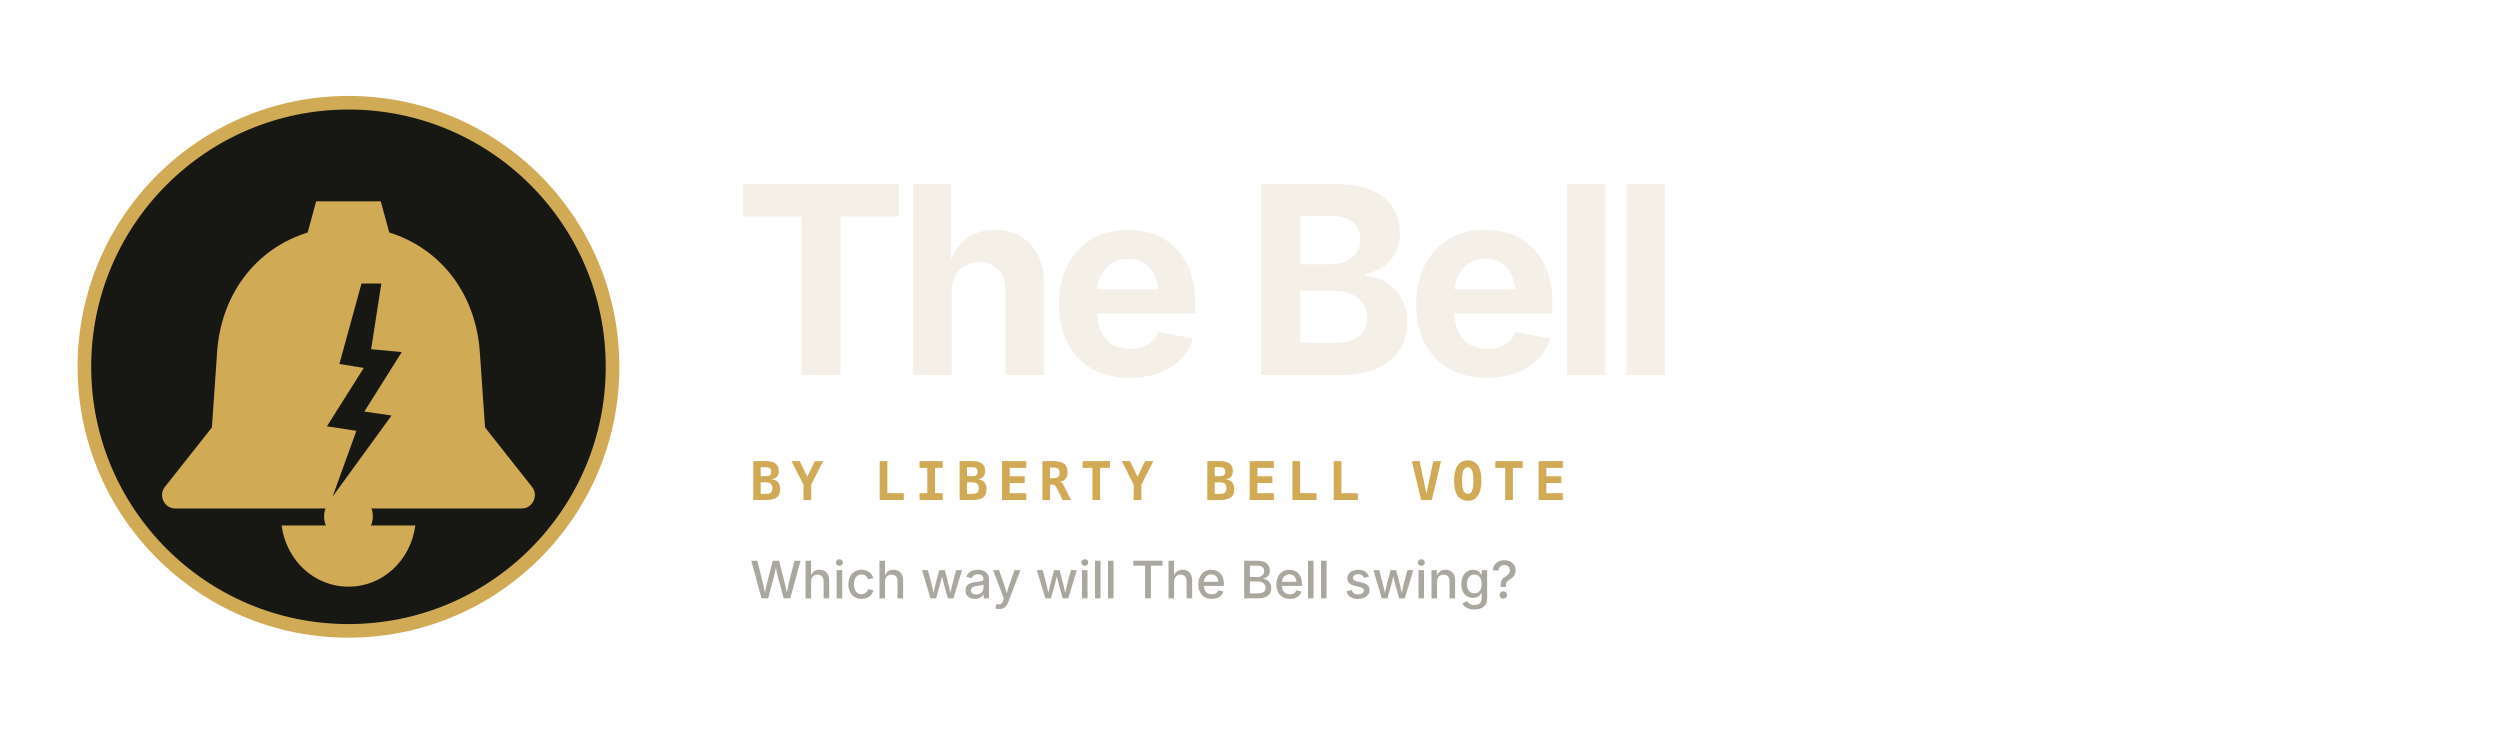
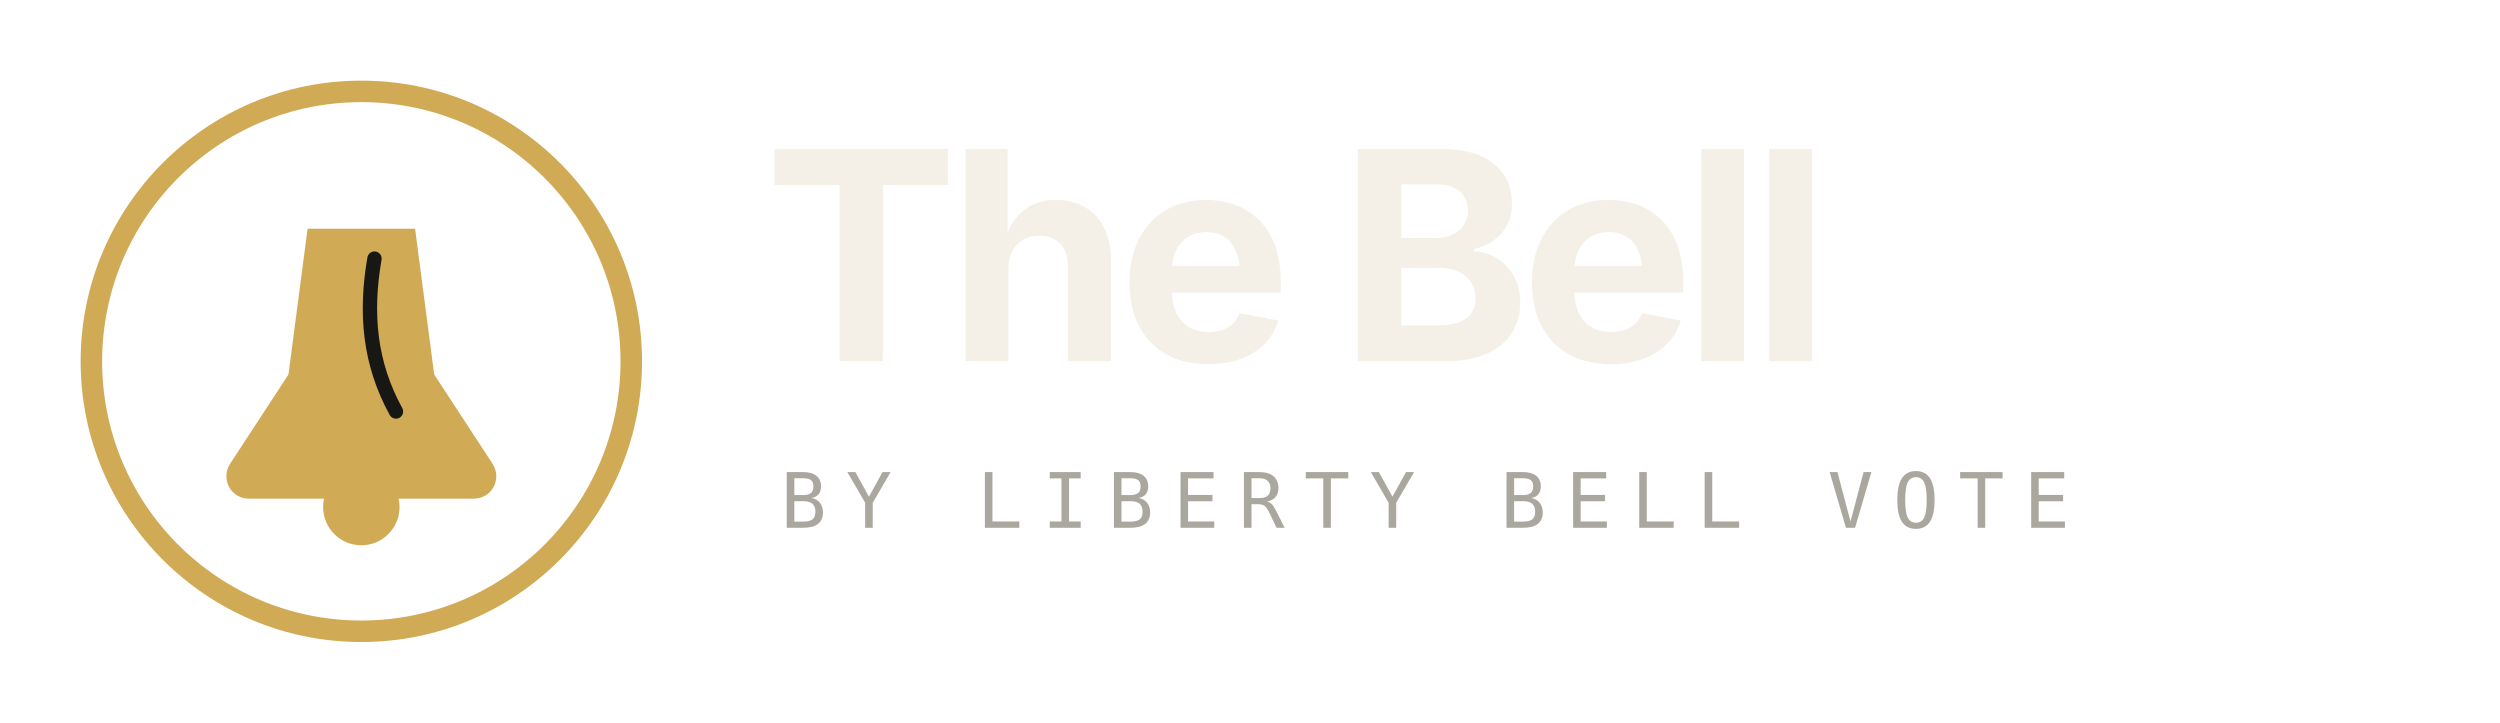
- <svg xmlns="http://www.w3.org/2000/svg" viewBox="0 0 3000 900" role="img" aria-labelledby="title desc">
-   <g transform="translate(70 92) scale(.68)">
-     <circle cx="512" cy="512" r="466" fill="#171714" stroke="#D0AA55" stroke-width="24" />
-     <path fill="#D0AA55" d="M455 220h114l15 55c93 29 154 111 160 214l9 130 83 105c12 15 1 38-18 38H206c-19 0-30-23-18-38l83-105 9-130c6-103 67-185 160-214l15-55Zm-61 572h236c-8 61-57 108-118 108s-110-47-118-108Z" />
-     <path fill="#171714" d="M535 365h35l-18 116 54 5-66 105 48 7-104 143 42-116-52-8 65-103-43-7 39-142Z" />
-     <circle cx="512" cy="776" r="43" fill="#D0AA55" />
+ <svg xmlns="http://www.w3.org/2000/svg" viewBox="0 0 1800 520" role="img" aria-labelledby="title desc">
+   <g transform="translate(40 40) scale(.86)">
+     <circle cx="256" cy="256" r="226" fill="none" stroke="#D0AA55" stroke-width="18" />
+     <path fill="#D0AA55" d="M211 145h90l16 122 49 75c8 13-1 29-16 29H162c-15 0-24-16-16-29l49-75 16-122Z" />
+     <circle cx="256" cy="378" r="32" fill="#D0AA55" />
+     <path d="M267 170c-8 46-4 88 18 128" fill="none" stroke="#171714" stroke-width="12" stroke-linecap="round" />
  </g>
-   <text x="880" y="450" fill="#F4F0E7" font-family="Inter, Arial, sans-serif" font-size="315" font-weight="700" letter-spacing="-14">The Bell</text>
-   <text x="900" y="600" fill="#D0AA55" font-family="IBM Plex Mono, Menlo, monospace" font-size="64" font-weight="600" letter-spacing="11">BY LIBERTY BELL VOTE</text>
-   <text x="900" y="718" fill="#AAA79E" font-family="Inter, Arial, sans-serif" font-size="62" font-weight="500">Which way will The Bell swing?</text>
+   <text x="550" y="260" fill="#F4F0E7" font-family="Inter, Arial, sans-serif" font-size="210" font-weight="650" letter-spacing="-8">The Bell</text>
+   <text x="562" y="380" fill="#AAA79E" font-family="IBM Plex Mono, Menlo, monospace" font-size="55" font-weight="500" letter-spacing="14">BY LIBERTY BELL VOTE</text>
</svg>
